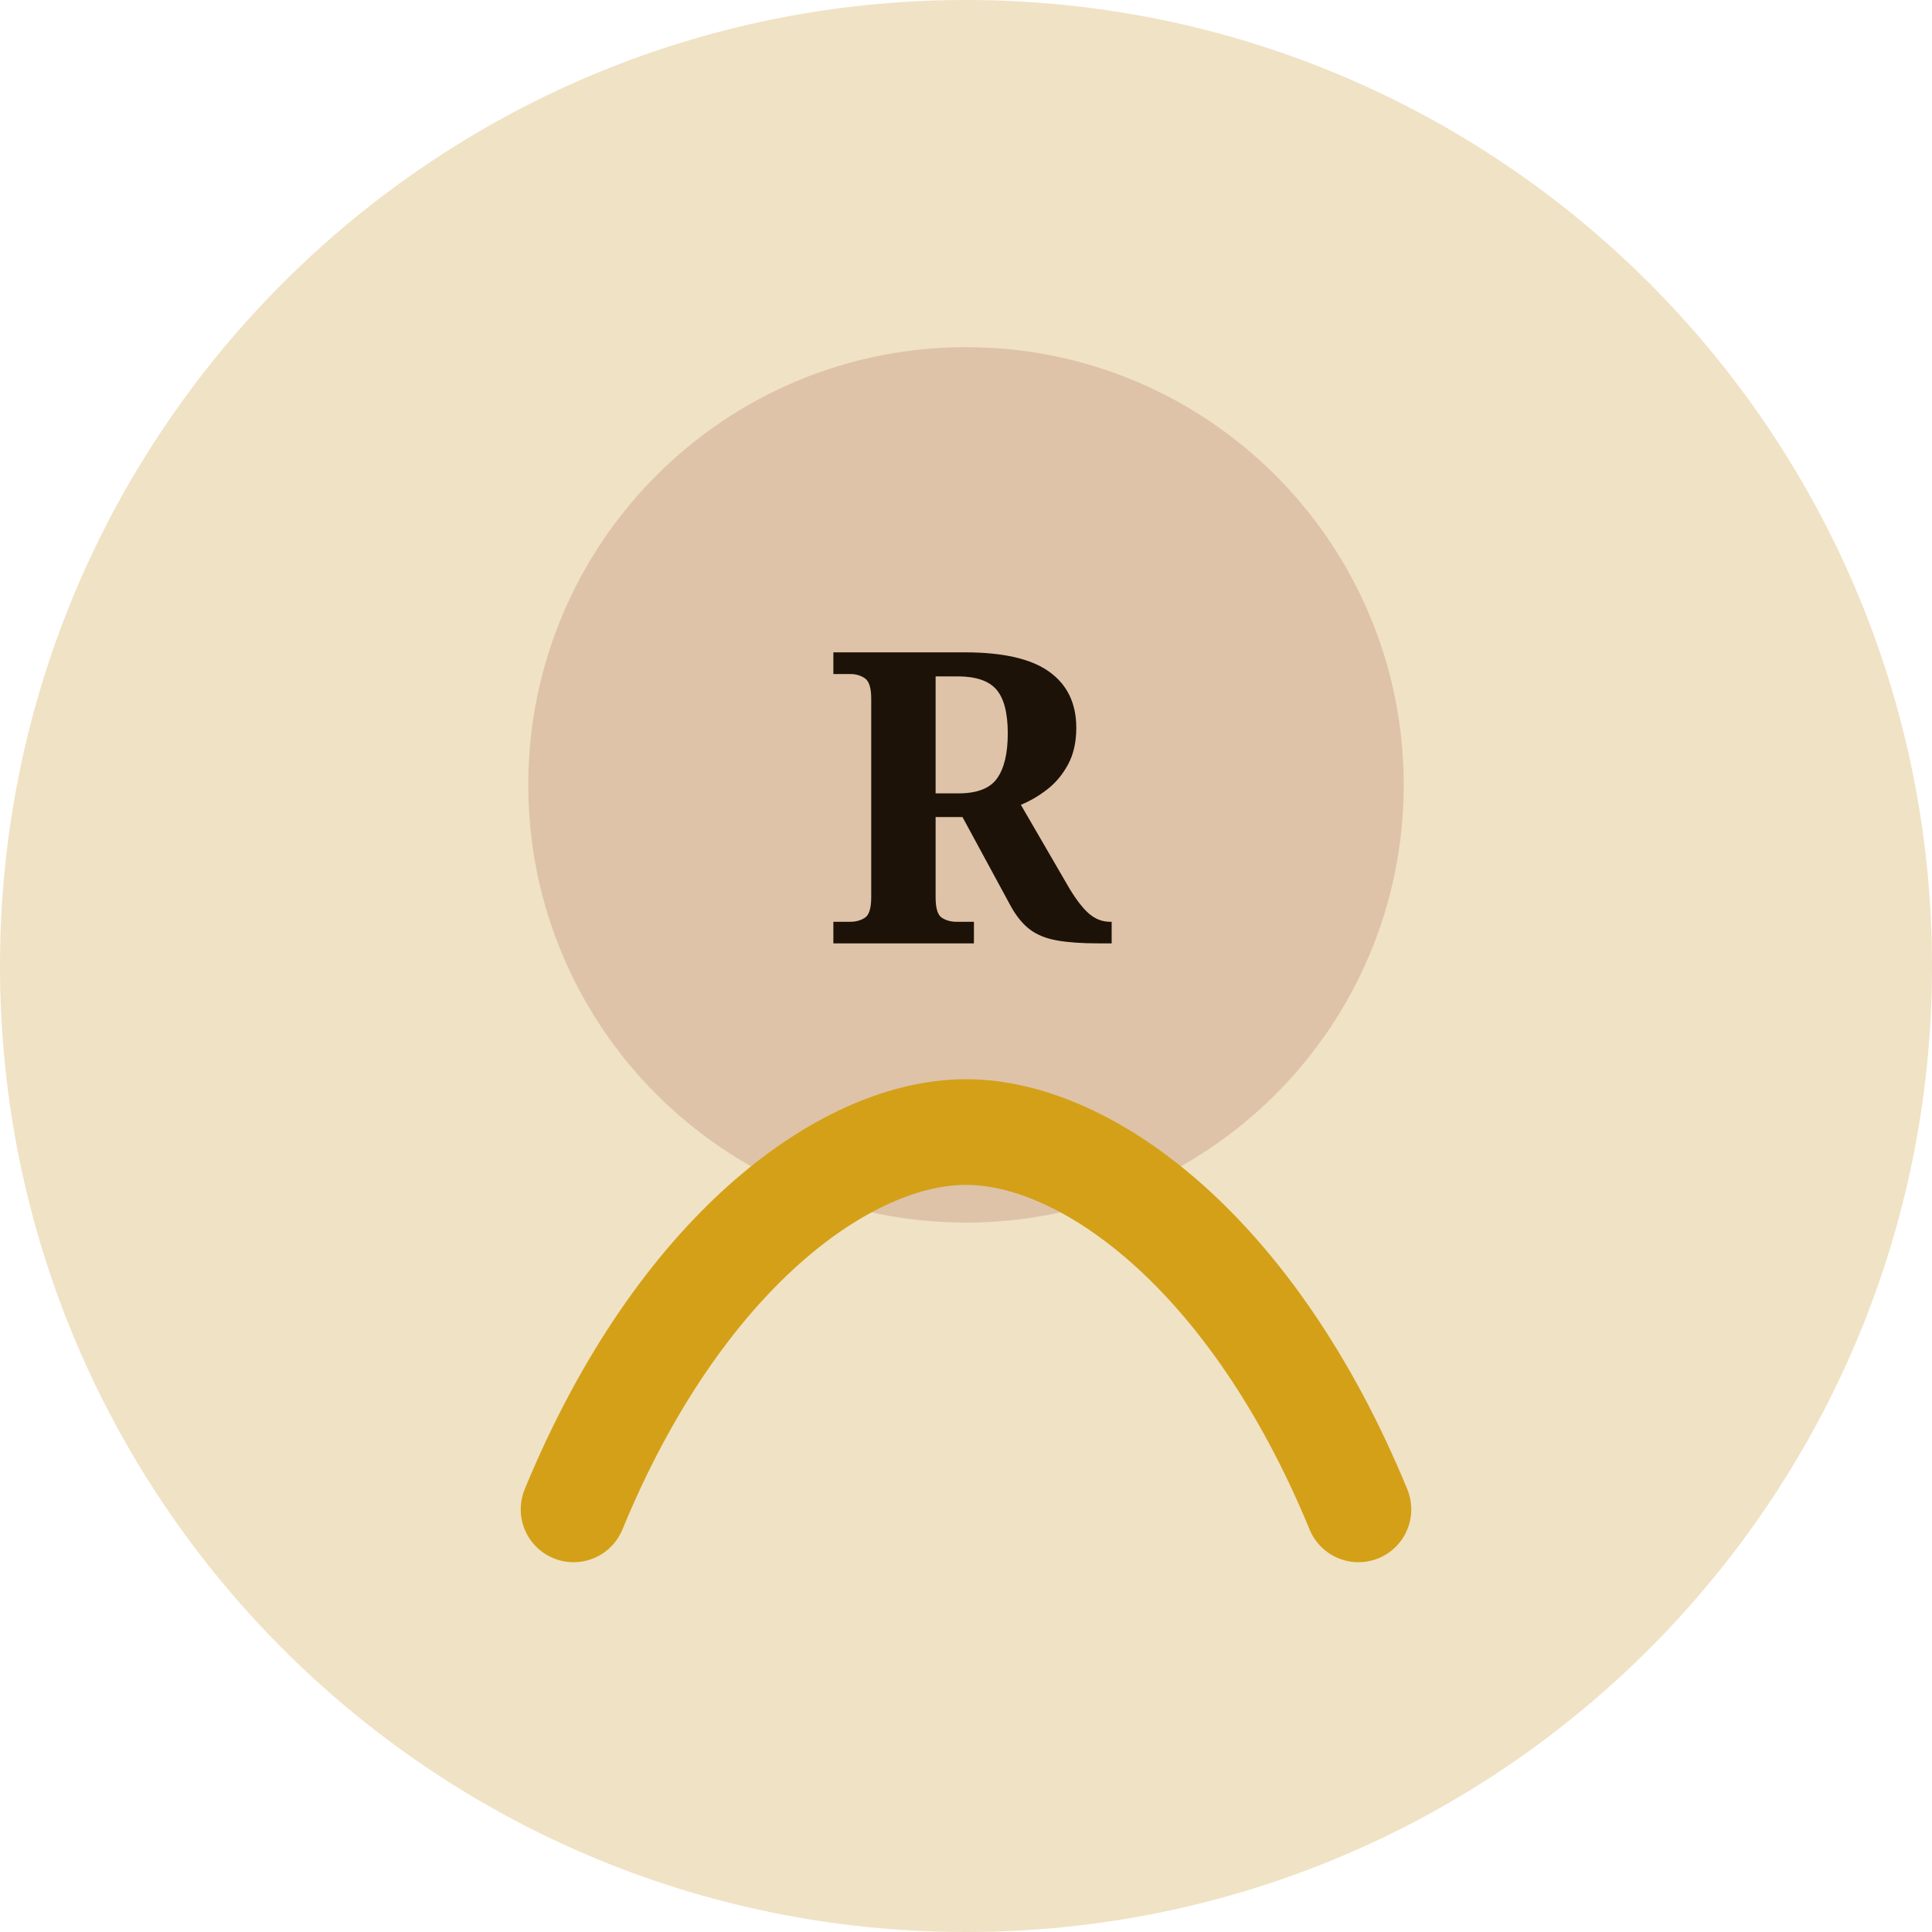
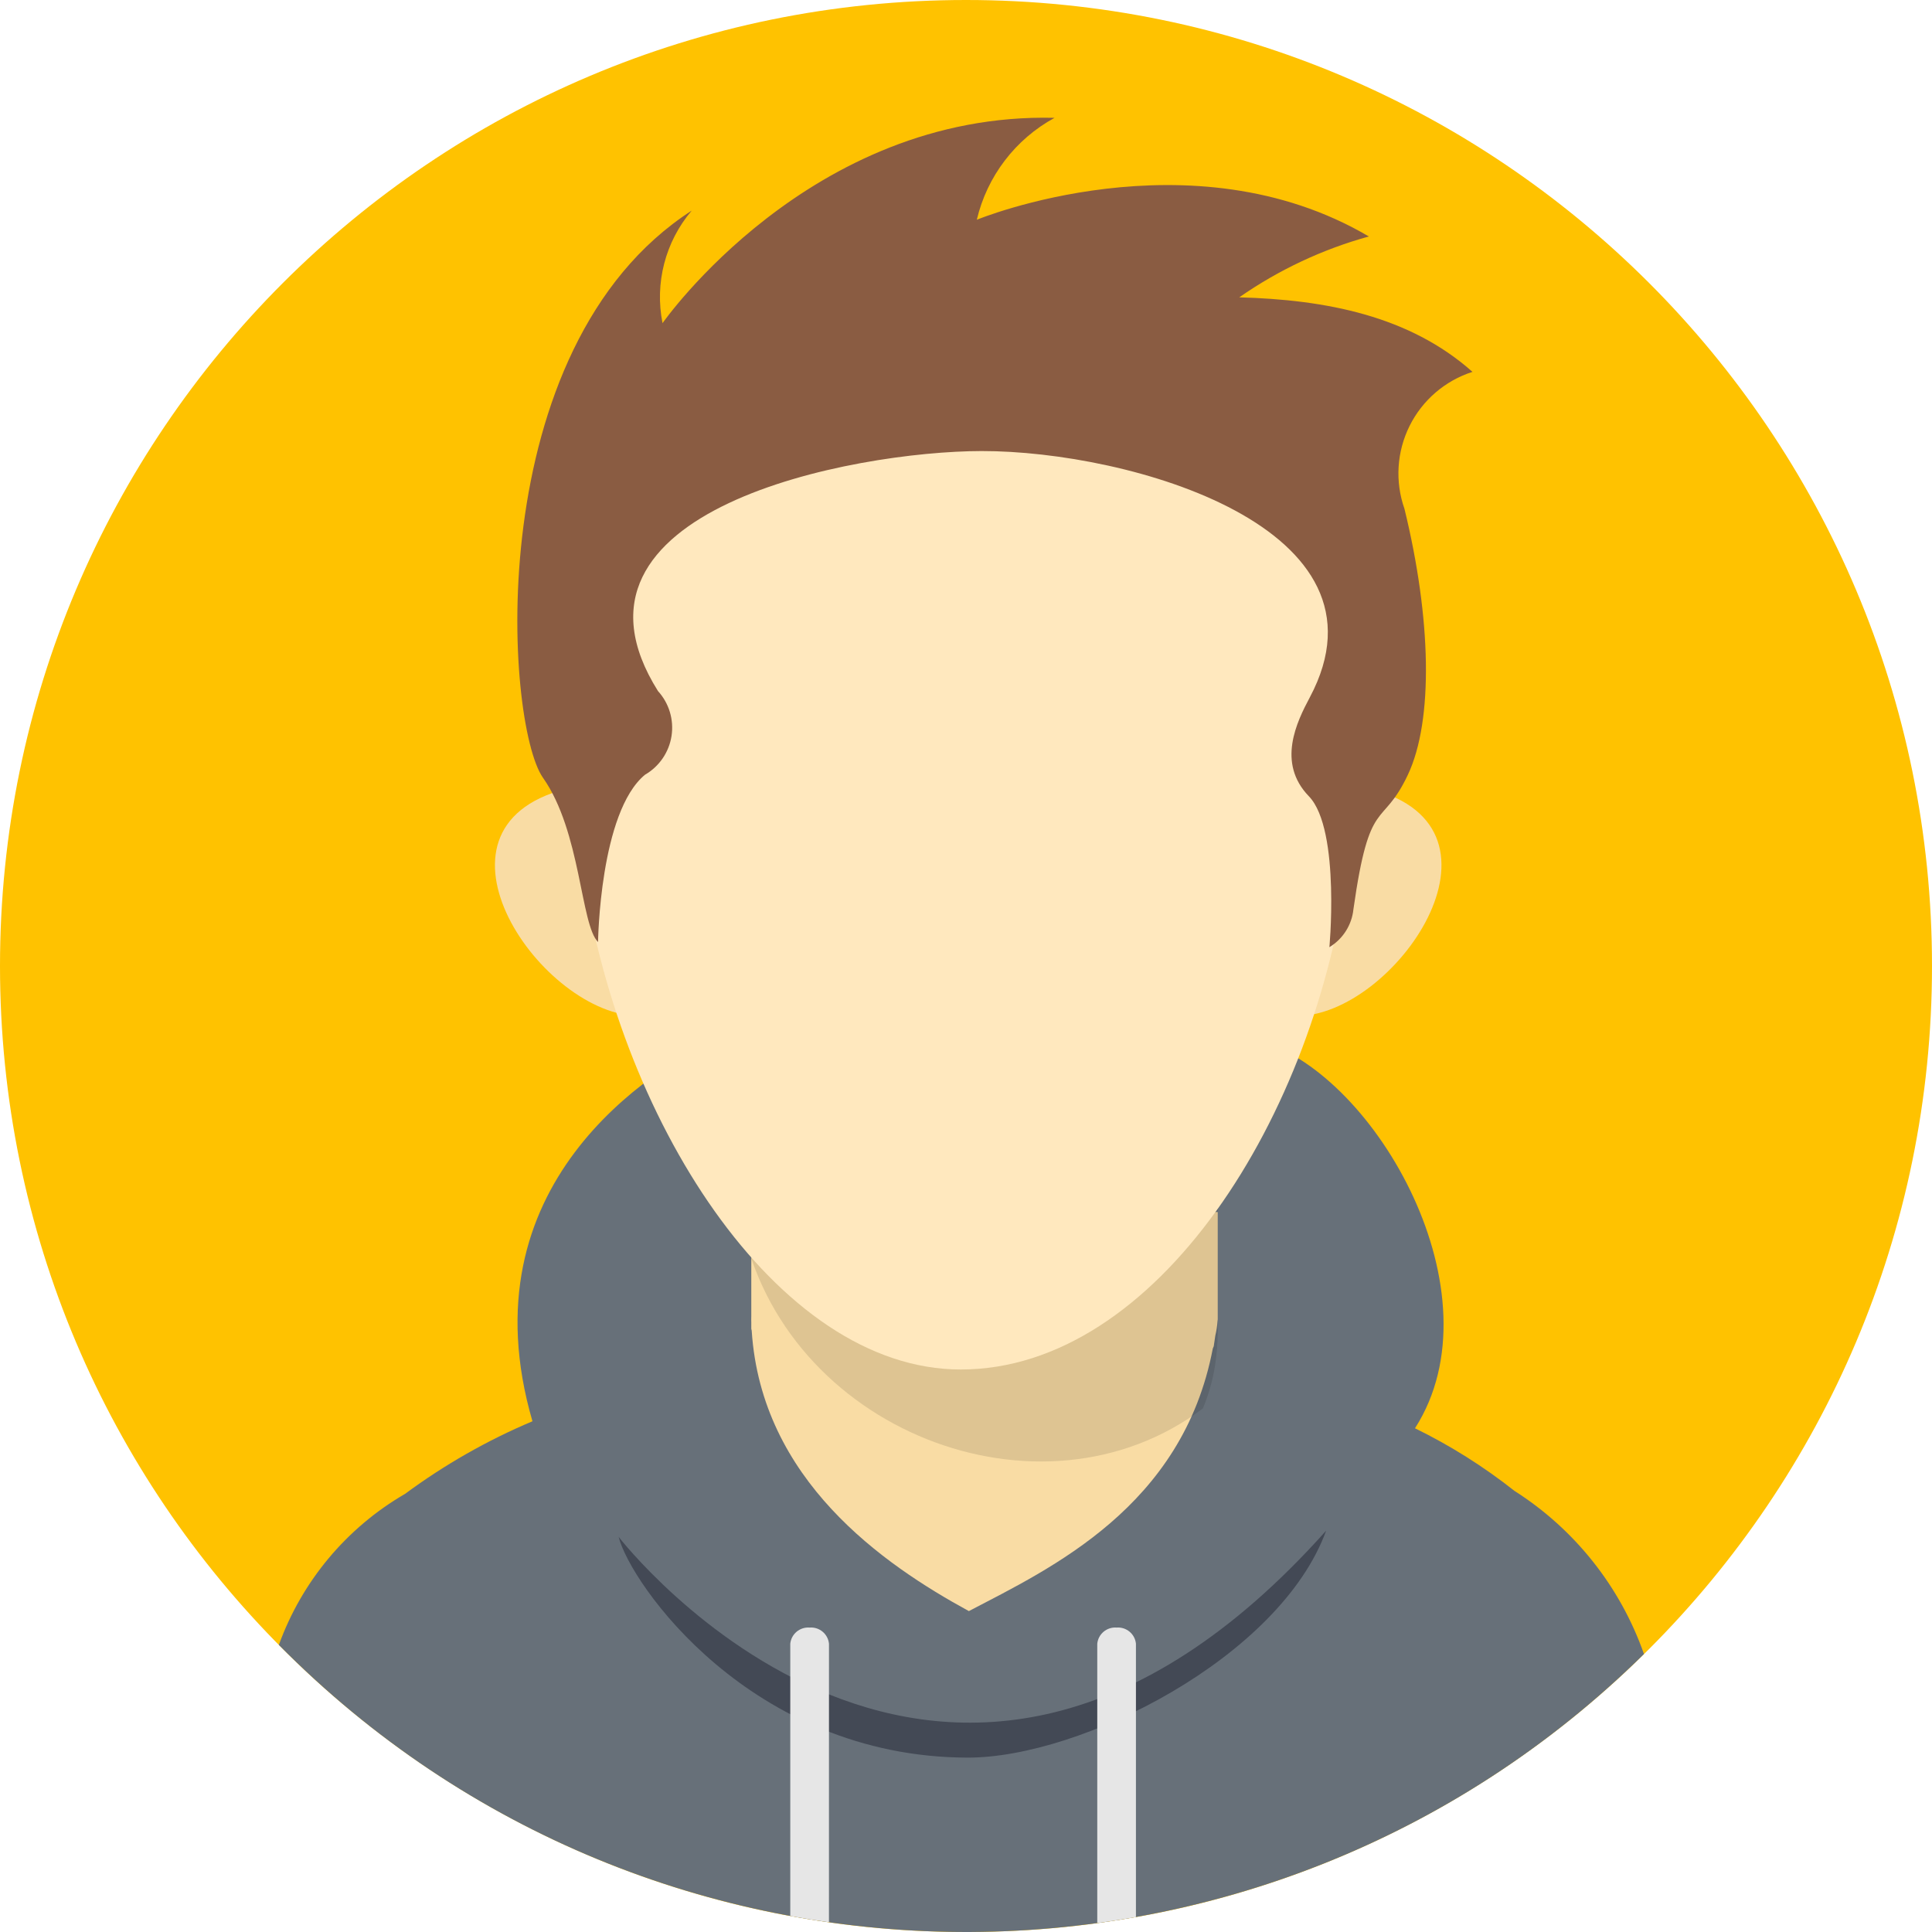
- <svg xmlns="http://www.w3.org/2000/svg" viewBox="0 0 256 256" fill="none">
-   <rect width="256" height="256" rx="128" fill="#F0E2C4" />
-   <circle cx="128" cy="104" r="58" fill="#8B3A2A" fill-opacity="0.18" />
-   <path d="M76 200c14-34 36-50 52-50s38 16 52 50" stroke="#D4A017" stroke-width="14" stroke-linecap="round" />
-   <text x="128" y="125" text-anchor="middle" fill="#1C1208" font-family="serif" font-size="54" font-weight="700">R</text>
+ <svg xmlns="http://www.w3.org/2000/svg" width="800px" height="800px" viewBox="0 0 61.8 61.8">
+   <g data-name="Layer 2" id="Layer_2">
+     <g data-name="—ÎÓÈ 1" id="_ÎÓÈ_1">
+       <circle cx="30.9" cy="30.9" fill="#ffc200" r="30.9" />
+       <path d="M52.587 52.908a30.895 30.895 0 0 1-43.667-.291 9.206 9.206 0 0 1 4.037-4.832 19.799 19.799 0 0 1 4.075-2.322c-2.198-7.553 3.777-11.266 6.063-12.335 0 3.487 3.265 1.173 7.317 1.217 3.336.037 9.933 3.395 9.933-1.035 3.67 1.086 7.67 8.08 4.917 12.377a17.604 17.604 0 0 1 3.181 2.002 10.192 10.192 0 0 1 4.144 5.22z" fill="#677079" fill-rule="evenodd" />
+       <path d="M24.032 38.68l14.92.09v3.437l-.007.053a2.784 2.784 0 0 1-.07.462l-.05.341-.03.071c-.966 5.074-5.193 7.035-7.803 8.401-2.75-1.498-6.638-4.197-6.947-8.972l-.013-.059v-.2a8.897 8.897 0 0 1-.004-.207c0 .036.003.07.004.106z" fill="#f9dca4" fill-rule="evenodd" />
+       <path d="M38.953 38.617v4.005a7.167 7.167 0 0 1-.095 1.108 6.01 6.01 0 0 1-.38 1.321c-5.184 3.915-13.444.704-14.763-5.983z" fill-rule="evenodd" opacity="0.11" />
+       <path d="M18.104 25.235c-4.94 1.27-.74 7.29 2.367 7.264a19.805 19.805 0 0 1-2.367-7.264z" fill="#f9dca4" fill-rule="evenodd" />
+       <path d="M43.837 25.235c4.94 1.27.74 7.29-2.368 7.263a19.8 19.8 0 0 0 2.368-7.263z" fill="#f9dca4" fill-rule="evenodd" />
+       <path d="M30.733 11.361c20.523 0 12.525 32.446 0 32.446-11.83 0-20.523-32.446 0-32.446z" fill="#ffe8be" fill-rule="evenodd" />
+       <path d="M21.047 22.105a1.738 1.738 0 0 1-.414 2.676c-1.45 1.193-1.503 5.353-1.503 5.353-.56-.556-.547-3.534-1.761-5.255s-2.032-13.763 4.757-18.142a4.266 4.266 0 0 0-.933 3.6s4.716-6.763 12.54-6.568a5.029 5.029 0 0 0-2.487 3.26s6.84-2.822 12.54.535a13.576 13.576 0 0 0-4.145 1.947c2.768.076 5.443.59 7.46 2.384a3.412 3.412 0 0 0-2.176 4.38c.856 3.503.936 6.762.107 8.514-.829 1.752-1.22.621-1.739 4.295a1.609 1.609 0 0 1-.77 1.214c-.02.266.382-3.756-.655-4.827-1.036-1.07-.385-2.385.029-3.163 2.89-5.427-5.765-7.886-10.496-7.88-4.103.005-14 1.87-10.354 7.677z" fill="#8a5c42" fill-rule="evenodd" />
+       <path d="M19.79 49.162c.03.038 10.418 13.483 22.63-.2-1.475 4.052-7.837 7.27-11.476 7.26-6.95-.02-10.796-5.6-11.154-7.06z" fill="#434955" fill-rule="evenodd" />
+       <path d="M36.336 61.323c-.41.072-.822.135-1.237.192v-8.937a.576.576 0 0 1 .618-.516.576.576 0 0 1 .619.516v8.745zm-9.82.166q-.622-.089-1.237-.2v-8.711a.576.576 0 0 1 .618-.516.576.576 0 0 1 .62.516z" fill="#e6e6e6" fill-rule="evenodd" />
+     </g>
+   </g>
</svg>
